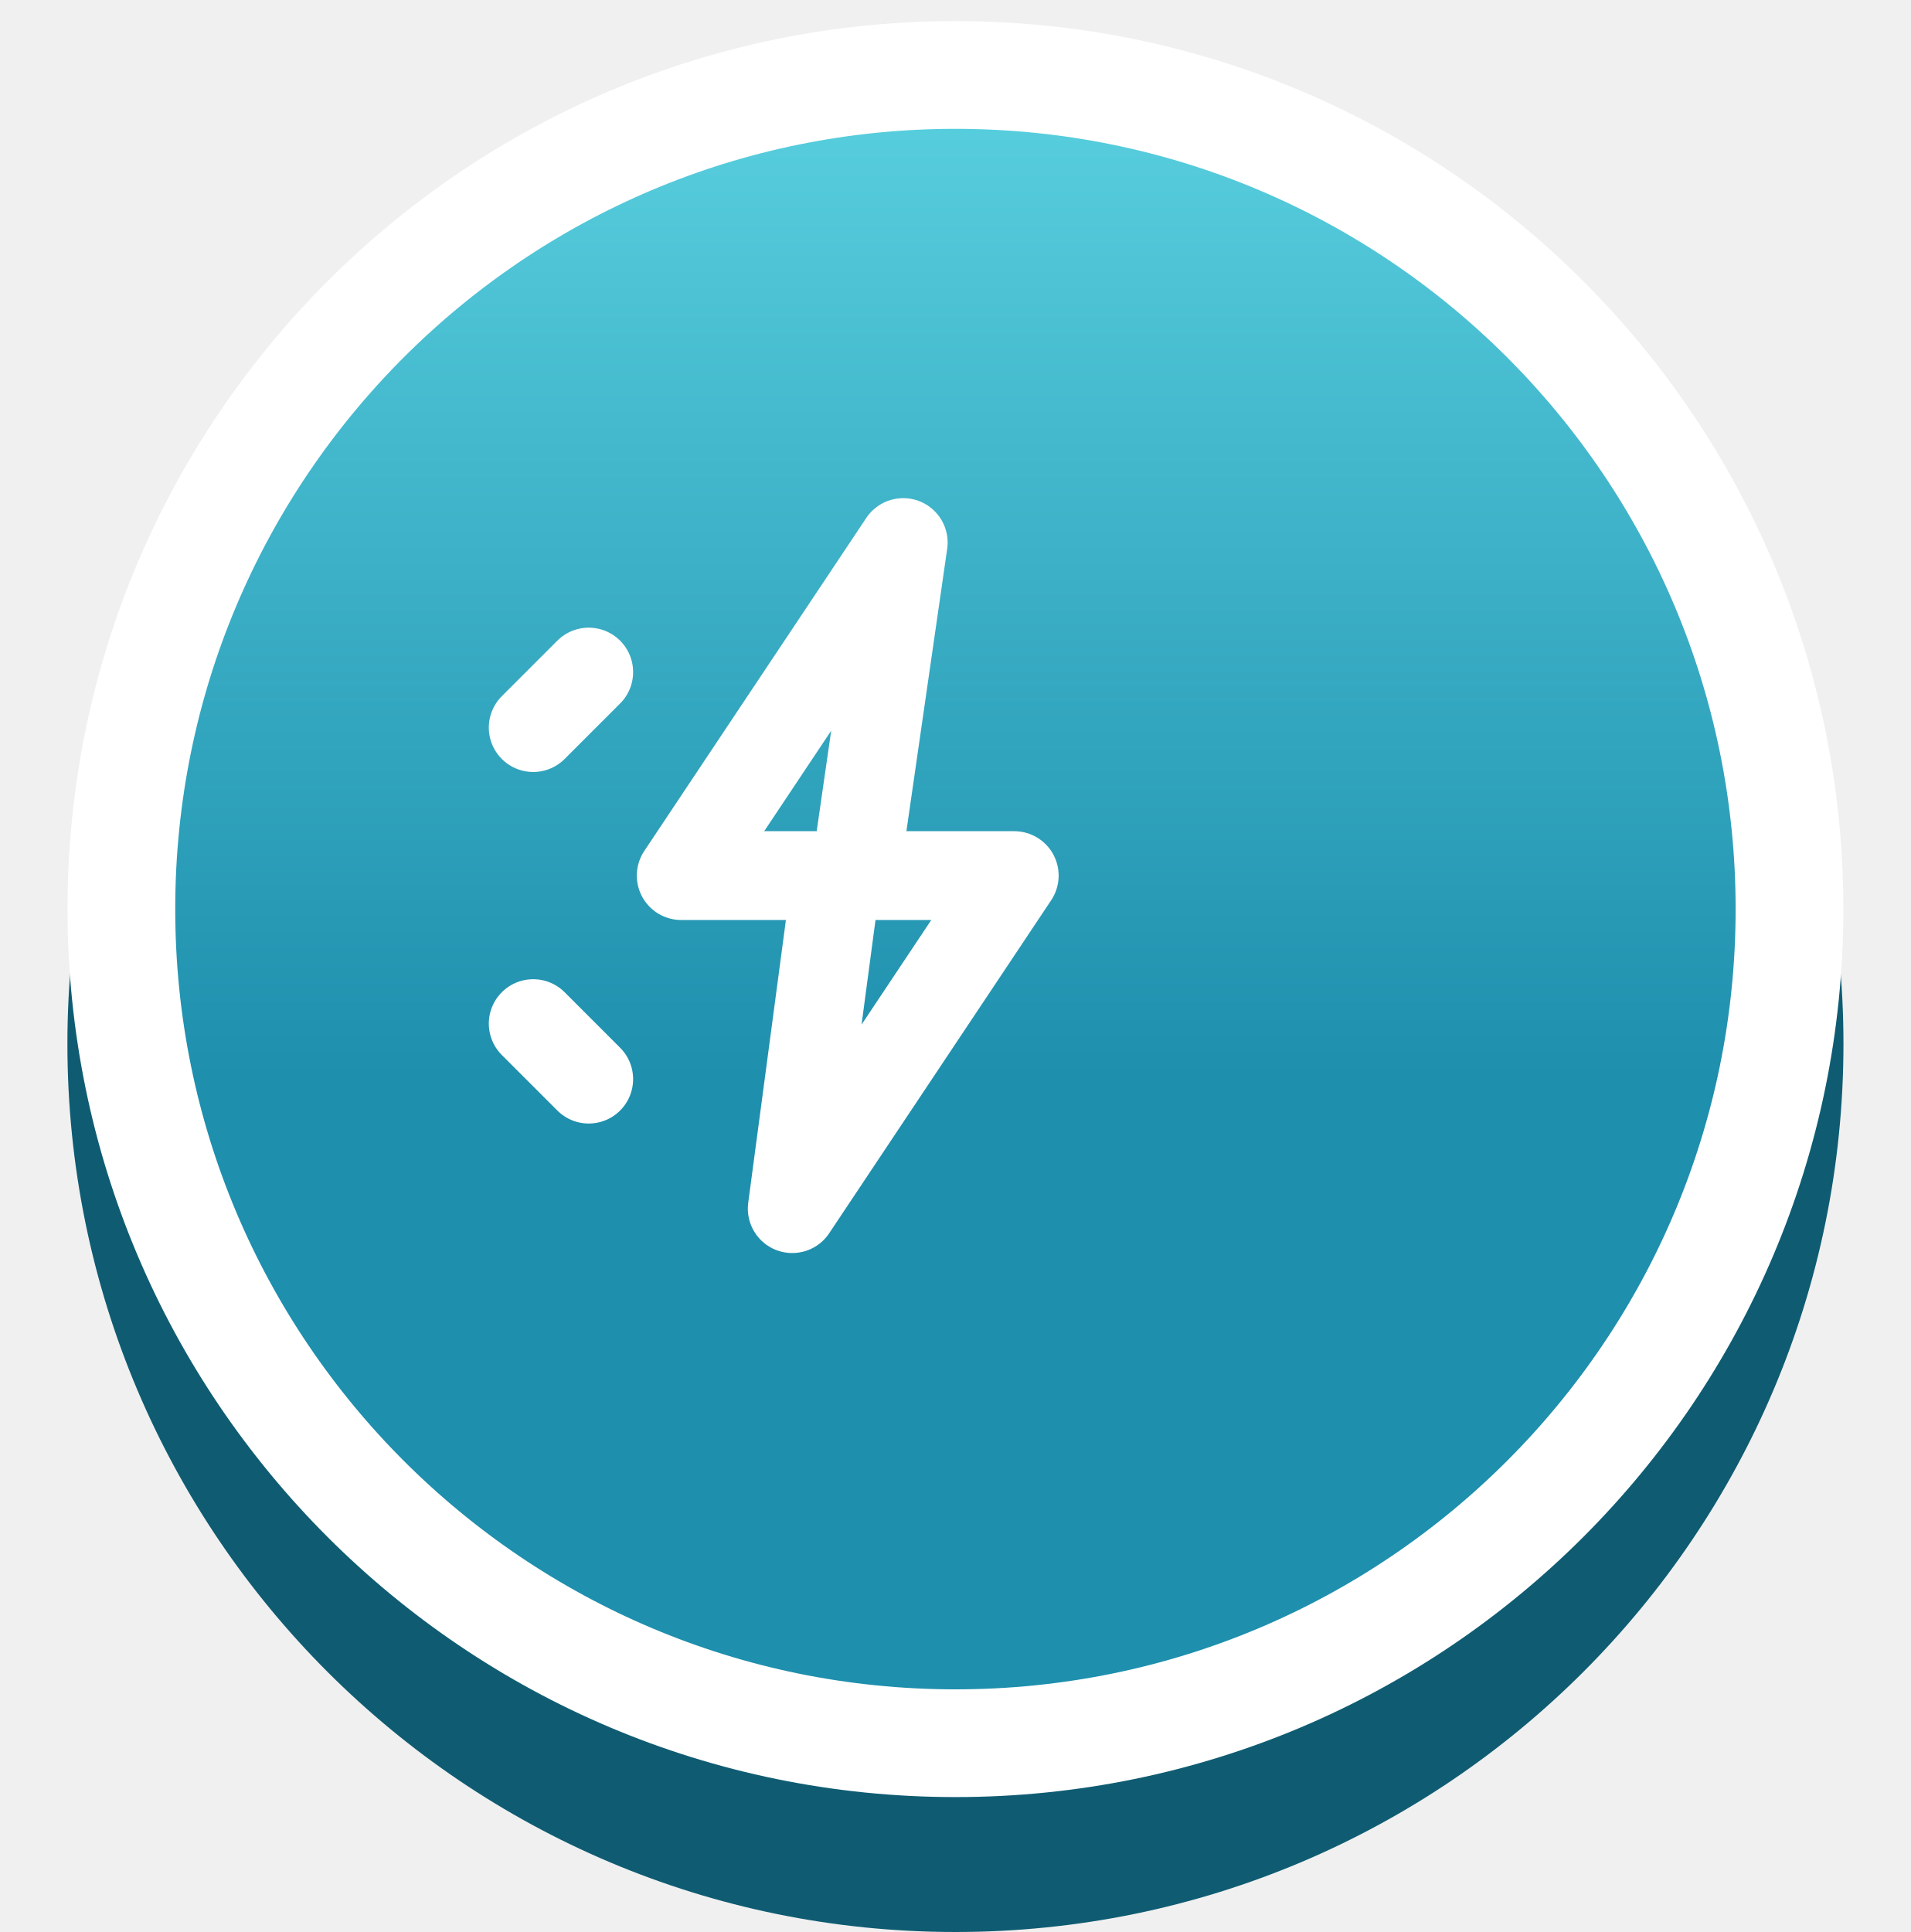
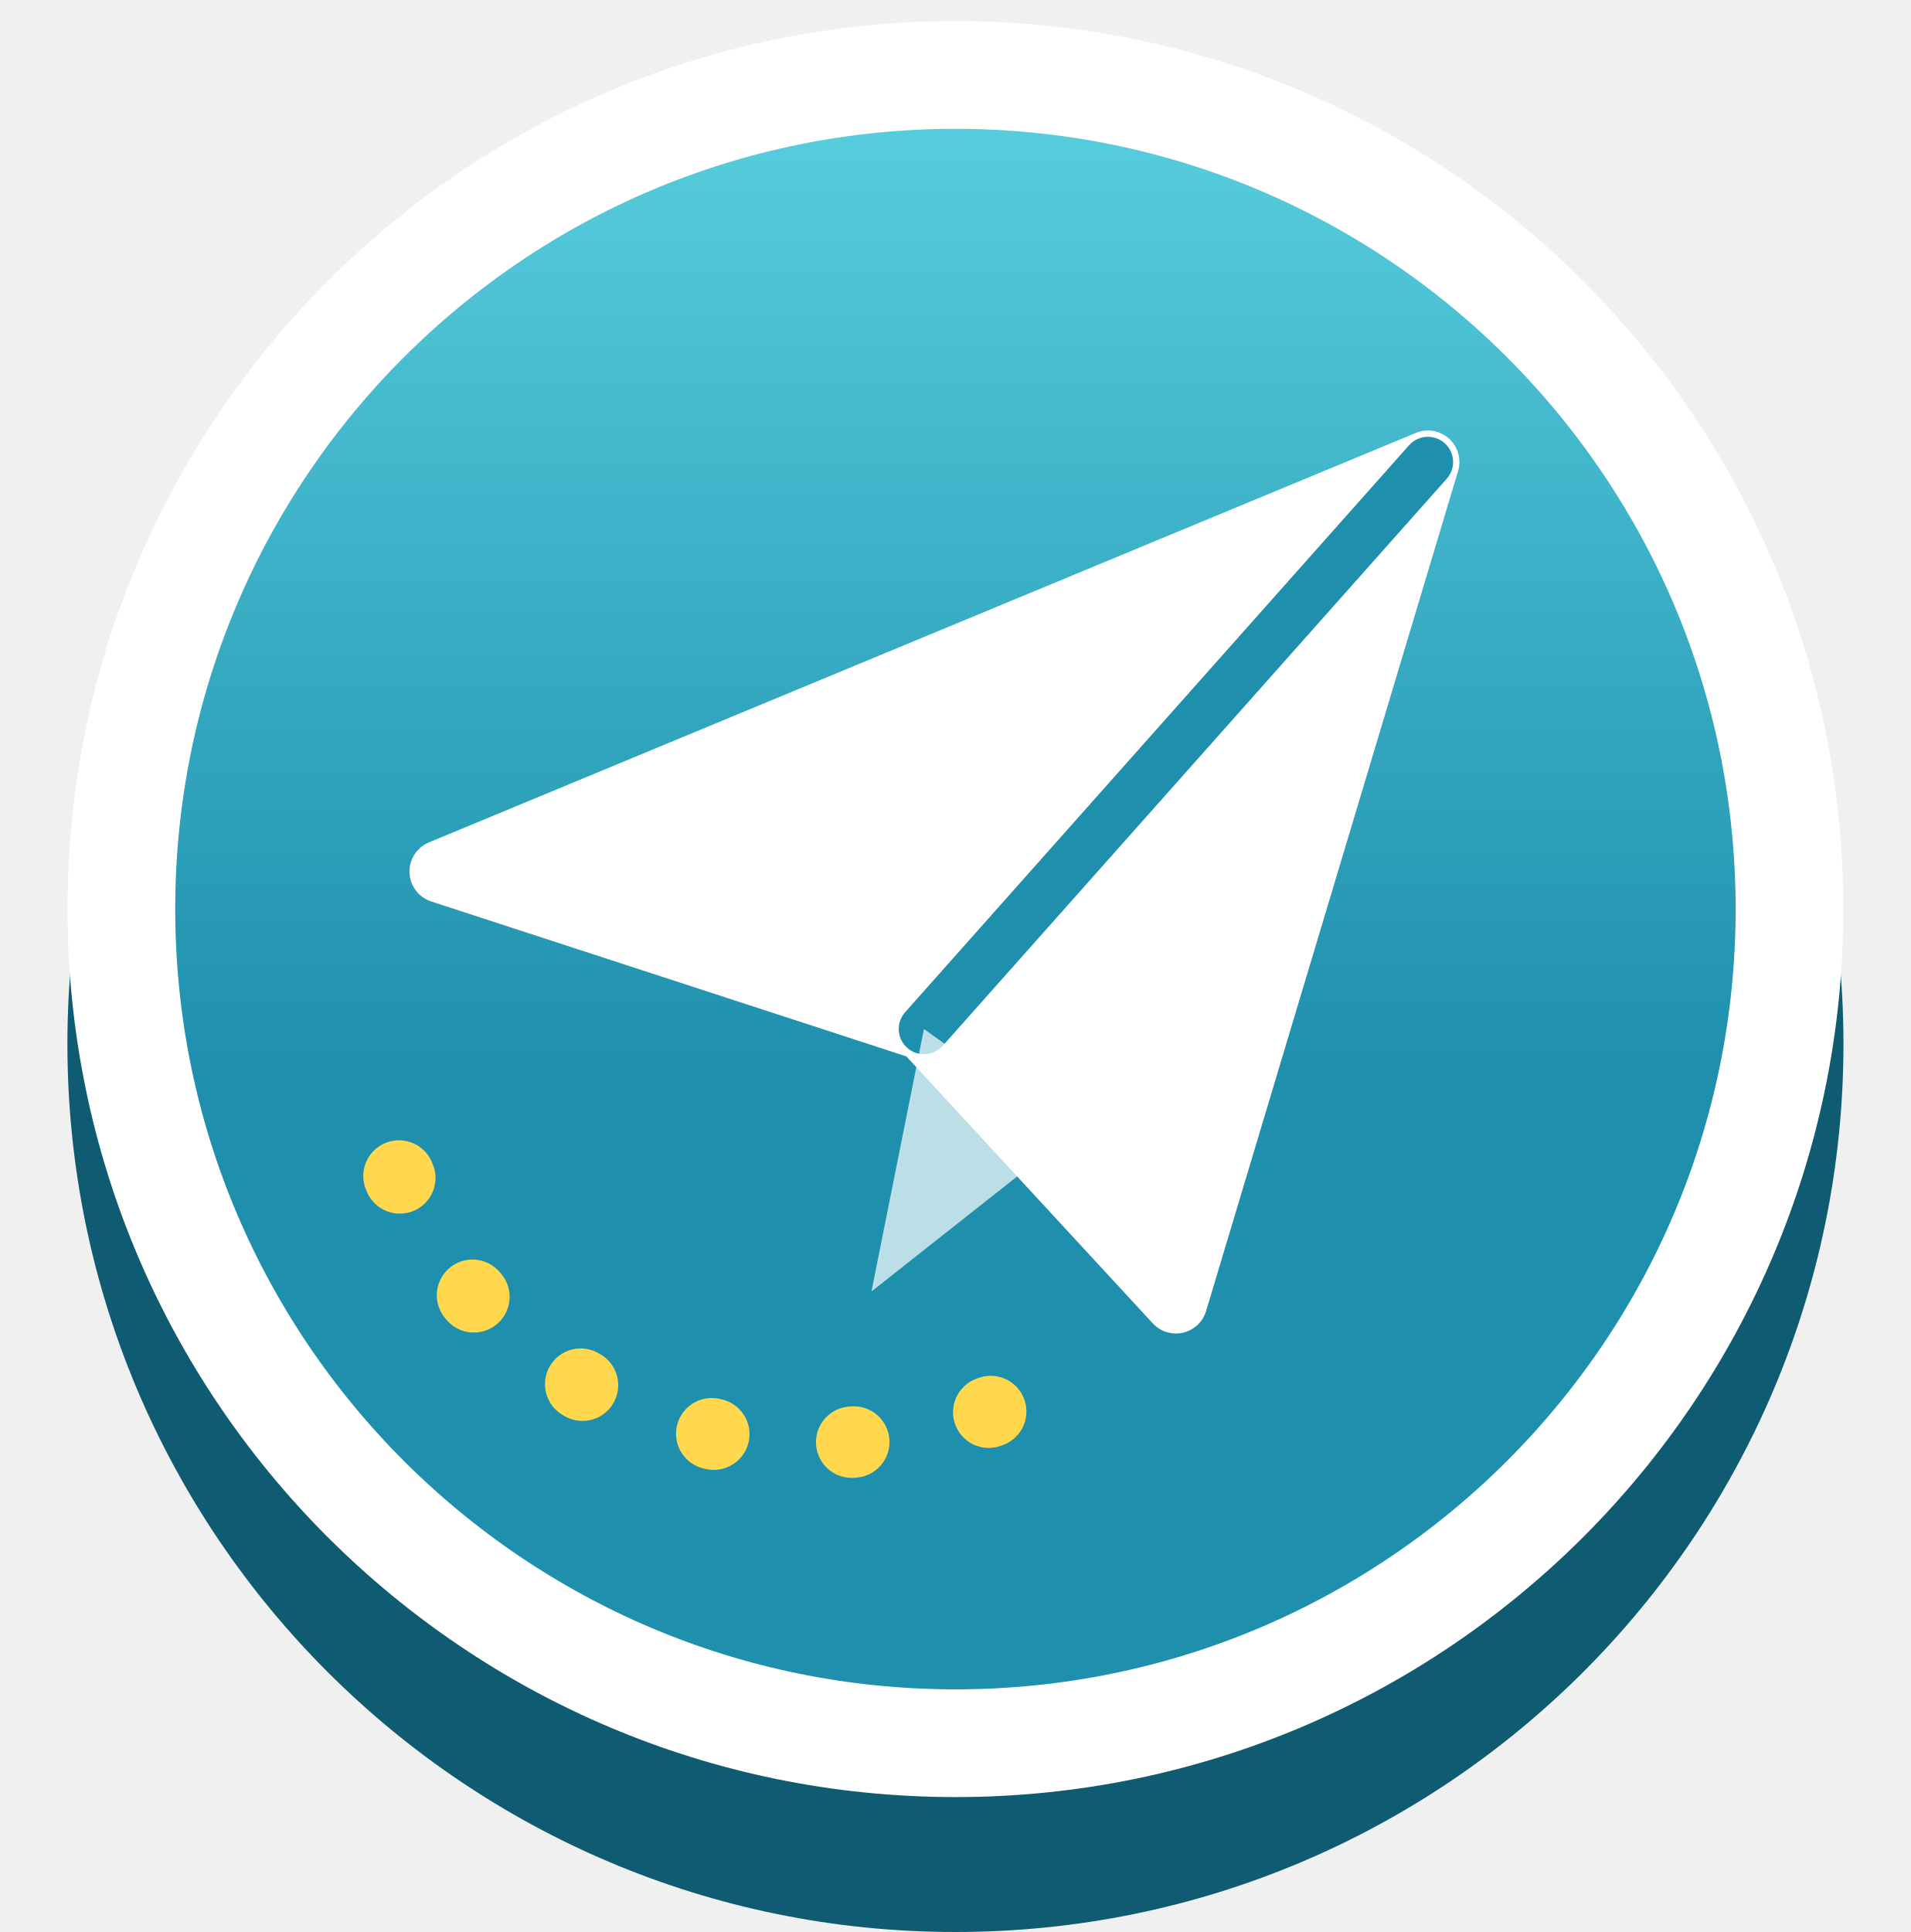
<svg xmlns="http://www.w3.org/2000/svg" viewBox="0 0 91 92" width="91" height="92">
  <defs>
    <linearGradient id="g" x1="0" y1="0" x2="0" y2="1">
      <stop offset="0" stop-color="#5AD1E0" />
      <stop offset="0.6" stop-color="#1E8FAD" />
    </linearGradient>
  </defs>
  <circle cx="45.5" cy="49.71" r="42.29" fill="#0F5C72" />
  <circle cx="45.5" cy="43.29" r="39.72" fill="url(#g)" stroke="#FFFFFF" stroke-width="5.13" />
-   <g transform="translate(22.75 20.55) scale(1.7621)" fill="none" stroke="#FFFFFF" stroke-width="2.4" stroke-linecap="round" stroke-linejoin="round" opacity="1">
-     <path d="M11.5 3 5.5 12h4.2L8.5 21l6-9h-4.3z" />
-     <path d="M3 6.5 1.5 8" />
-     <path d="M3 17.5 1.5 16" />
+   <g transform="translate(0 0.00)" opacity="1">
+     <path d="M21 41.5L68 22 56 62 44 49z" fill="#FFFFFF" stroke="#FFFFFF" stroke-width="3" stroke-linejoin="round" />
+     <path d="M44 49L68 22" stroke="#1E8FAD" stroke-width="2.4" stroke-linecap="round" />
+     <path d="M44 49l-2.5 12.5 9.5-7.5z" fill="#FFFFFF" opacity=".7" />
+     <path d="M19 56C24 68 38 72 50 66" fill="none" stroke="#FFD84D" stroke-width="3.4" stroke-linecap="round" stroke-dasharray="0.1 6.6" />
  </g>
</svg>
